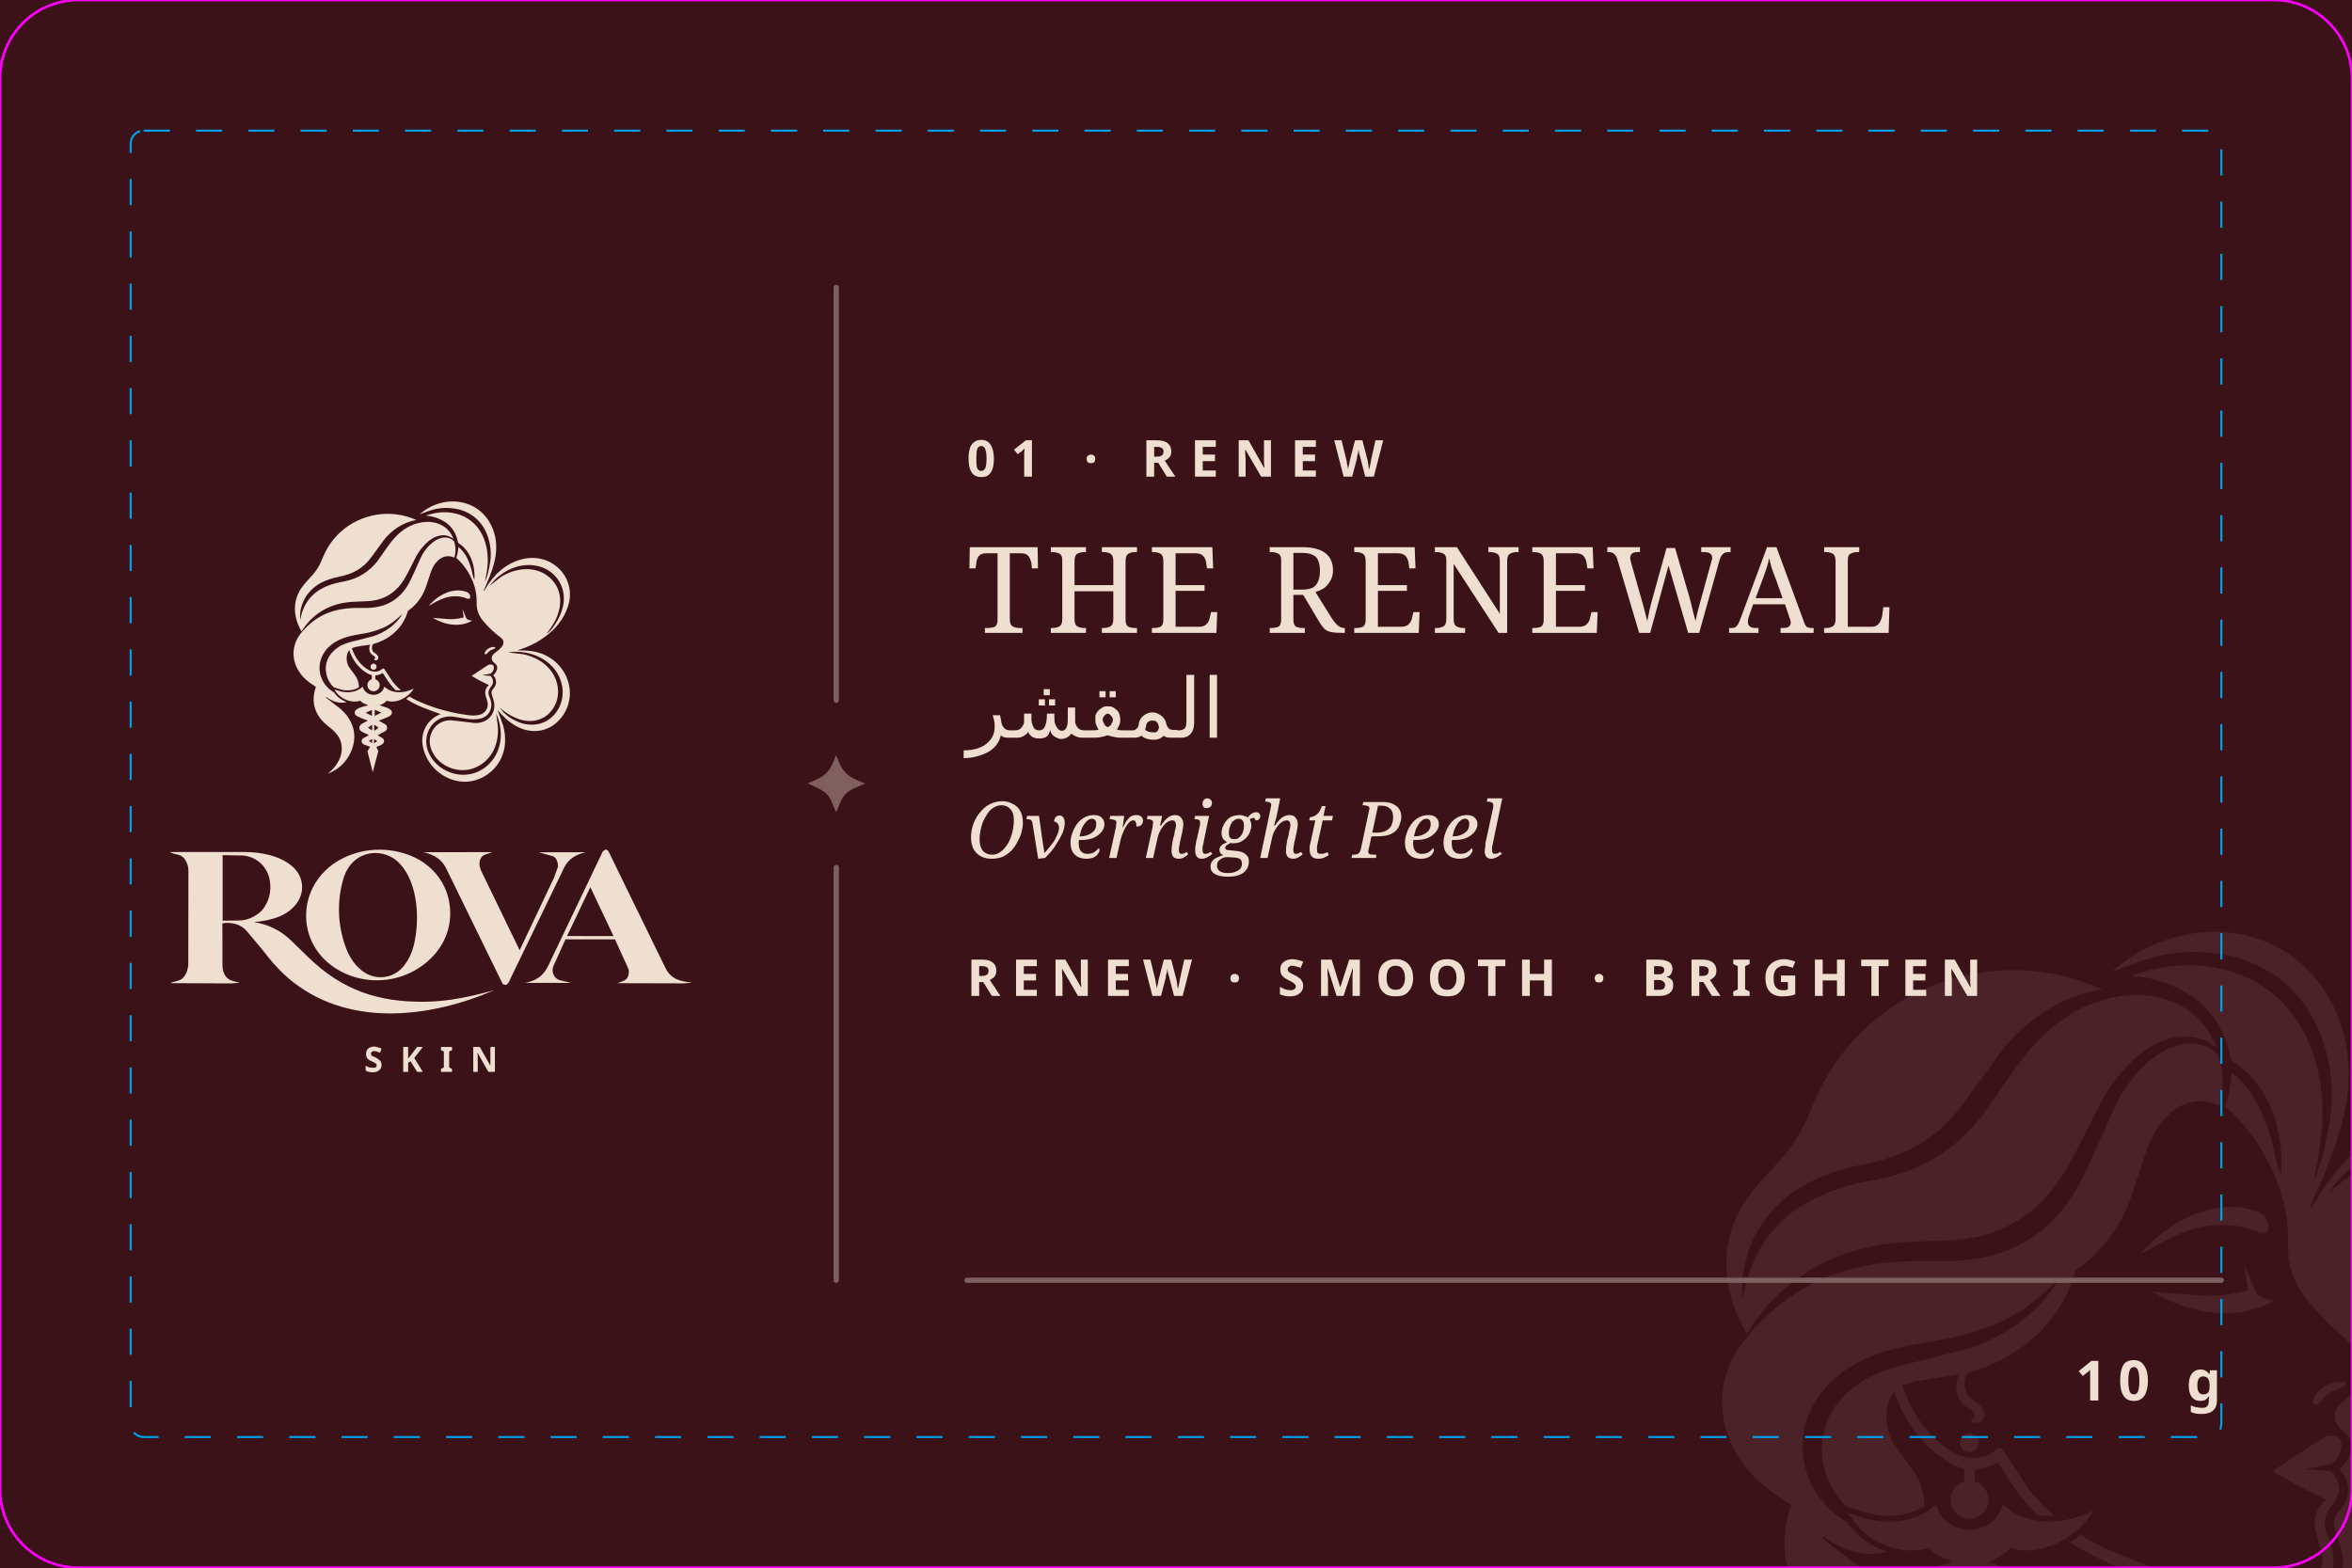
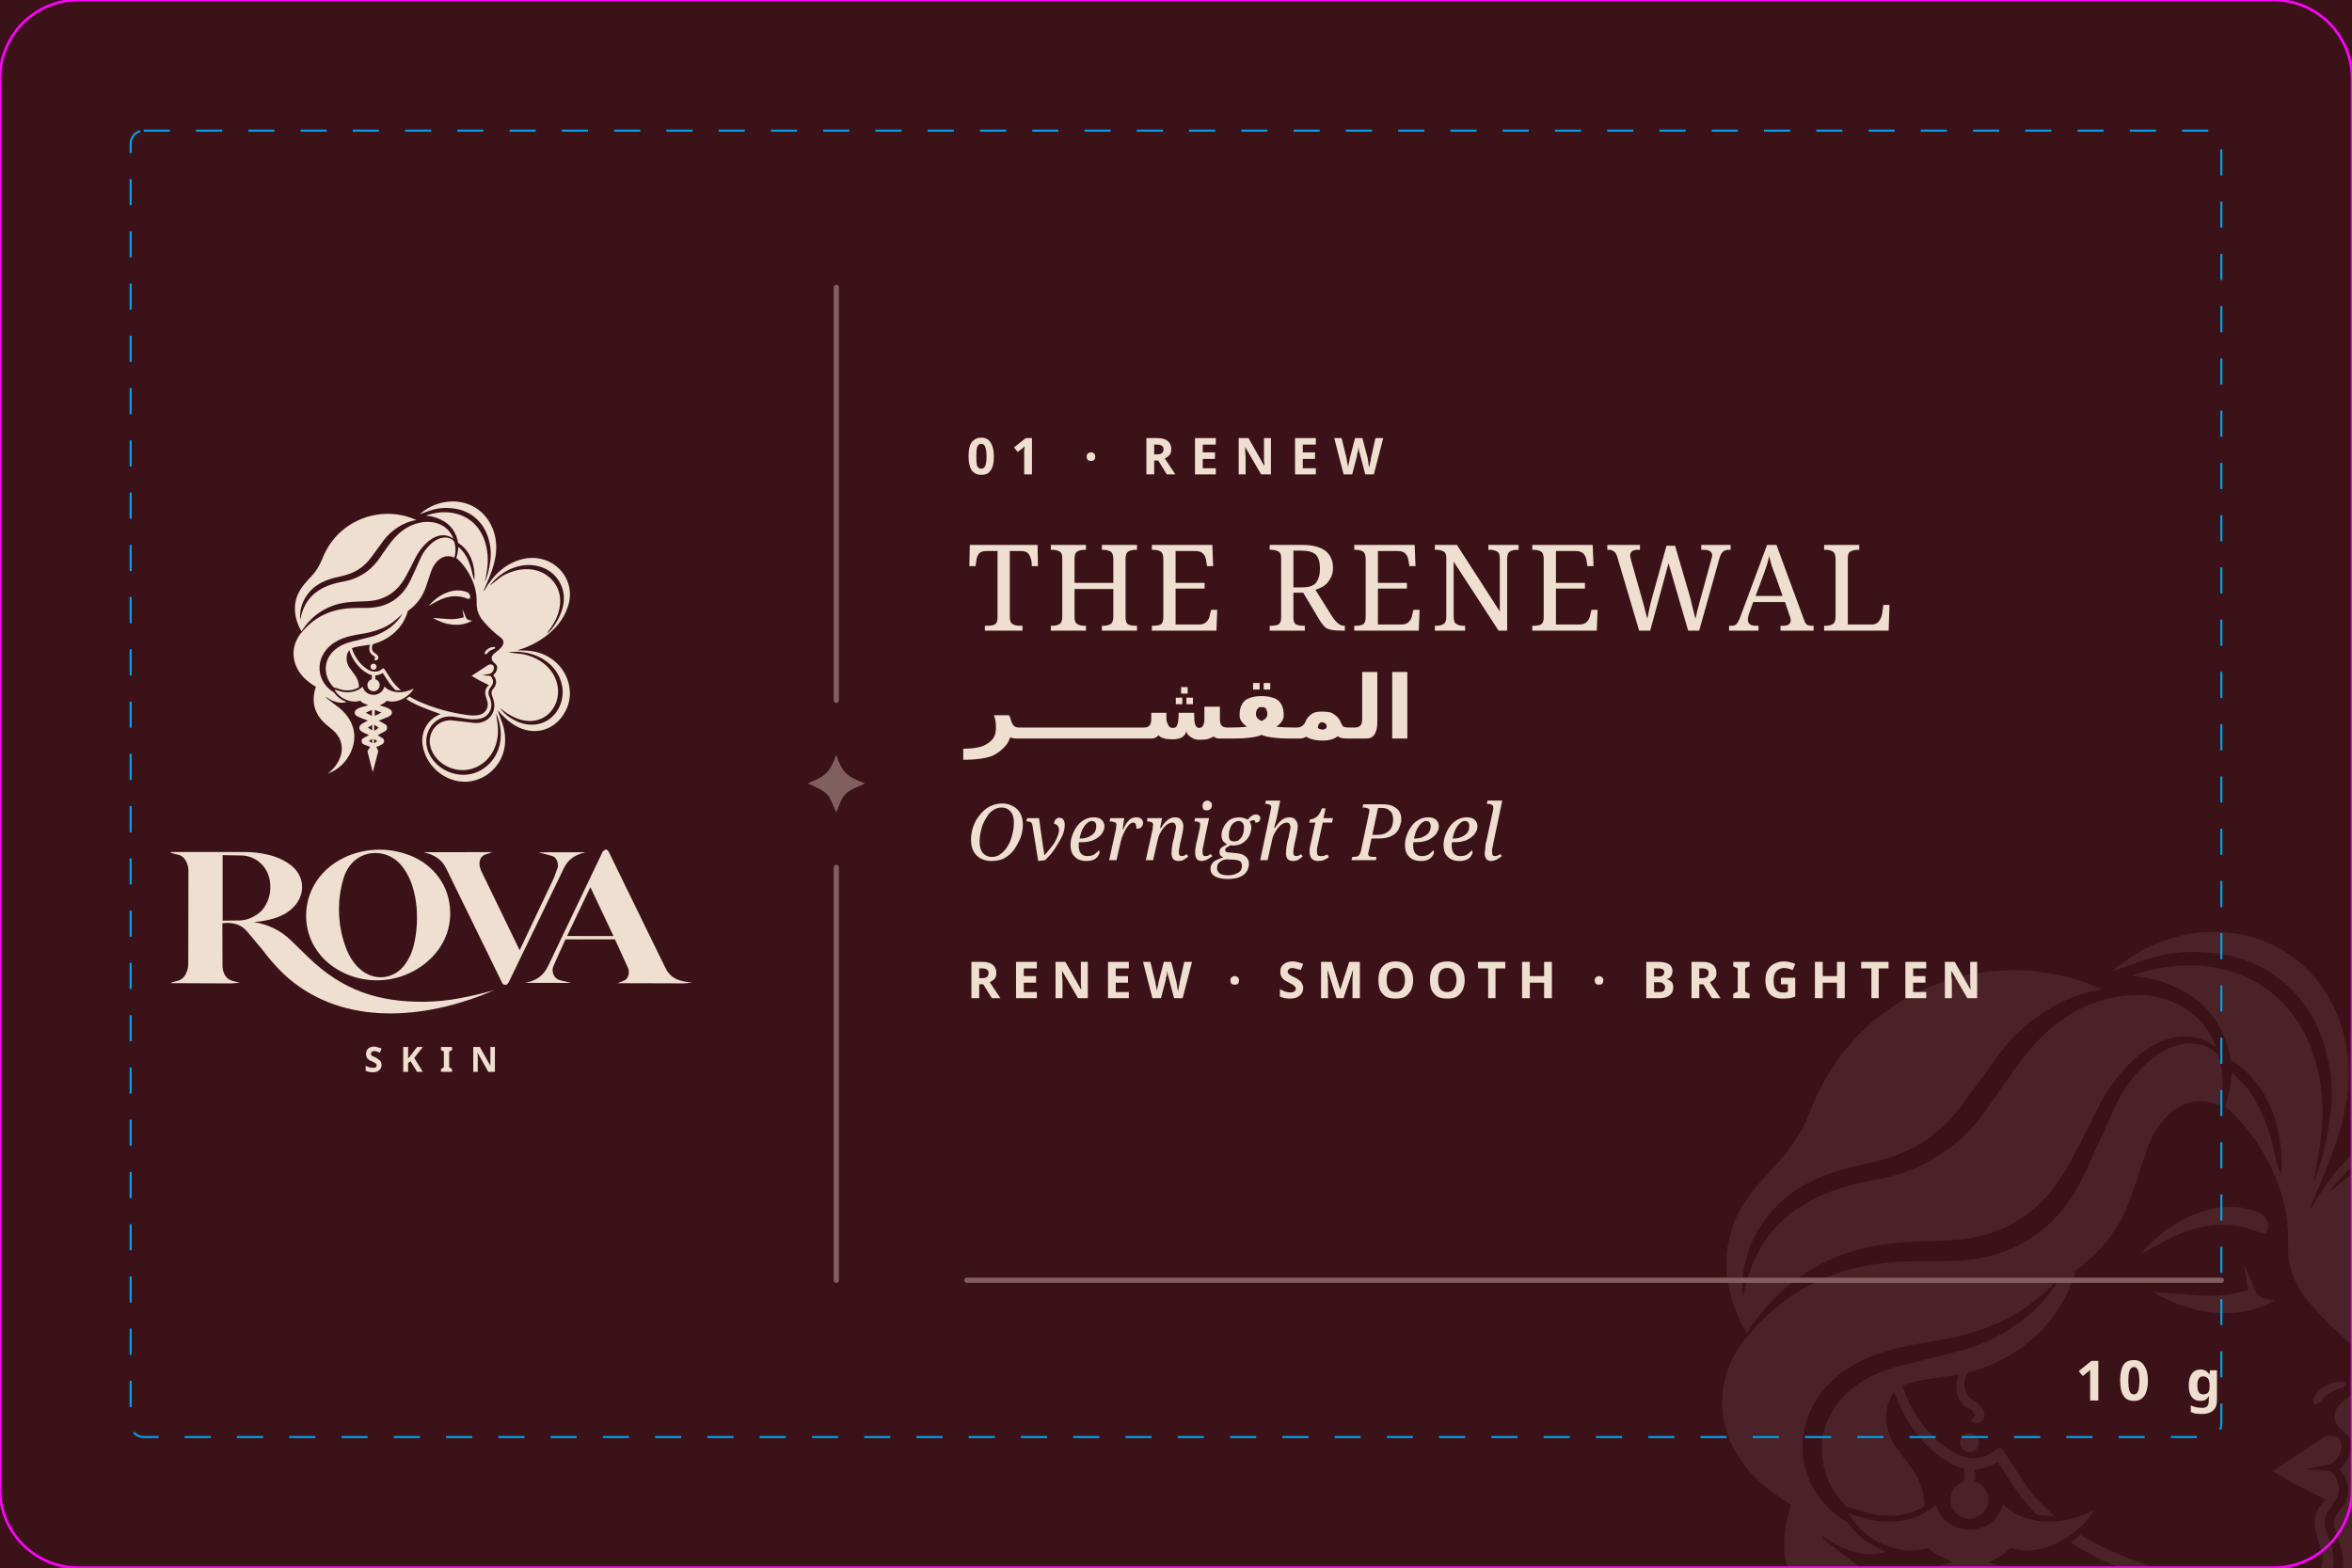
<svg xmlns="http://www.w3.org/2000/svg" width="90mm" height="60mm" viewBox="0 0 90 60">
  <defs>
    <clipPath id="clip0">
      <rect x="-3" y="-3" width="96" height="66" />
    </clipPath>
  </defs>
  <g id="Background">
    <rect x="-3" y="-3" width="96" height="66" fill="#3C1219" id="field" />
  </g>
  <g id="Watermark" clip-path="url(#clip0)">
    <g id="mark" fill="#4A2228" transform="translate(65.5 35) scale(0.08092)">
      <path d="M121.869 245.428C119.413 245.428 117.416 247.419 117.416 249.875C117.416 252.337 119.413 254.328 121.869 254.328C124.331 254.328 126.322 252.337 126.322 249.875C126.322 247.419 124.331 245.428 121.869 245.428" />
      <path d="M380.617 325.122C369.006 334.638 353.917 336.622 339.529 332.785C326.451 328.691 314.349 321.304 306.248 309.641C326.150 327.100 352.929 337.415 375.254 321.003C387.730 310.741 393.643 294.932 390.997 278.854C386.747 253.045 365.489 236.849 340.590 231.545L318.573 228.905C352.725 223.588 391.266 242.187 397.560 278.369C400.605 295.875 394.344 313.878 380.617 325.122M308.527 118.307L291.630 131.464C308.297 109.243 337.126 95.726 364.291 103.271C389.930 110.383 404.842 135.950 398.719 161.831C396.531 171.104 392.726 179.500 387.448 187.523C383.984 192.781 380.428 197.949 374.972 201.472C380.015 194.379 384.809 188.132 388.339 180.535C398.267 159.146 397.402 135.760 379.471 119.715C359.576 101.902 330.773 104.705 308.527 118.307M359.026 228.165C350.767 226.266 342.994 226.043 334.244 225.971C333.373 226.246 332.162 226.037 333.354 225.428C352.398 219.724 369.294 210.247 383.407 196.901C394.717 186.200 402.799 173.482 406.970 158.491C412.282 139.401 406.663 119.387 392.183 105.785C378.234 92.674 358.895 88.038 340.210 92.406C314.879 98.326 296.437 116.172 283.759 138.569C283.169 139.237 282.901 139.218 282.875 138.523L287.046 128.910C292.934 115.340 298.212 101.915 300.354 87.101C302.927 69.223 299.777 51.337 289.974 36.295C267.118 1.212 219.474 0.000 189.264 27.008L203.619 21.867C216.586 17.224 230.260 16.641 243.758 19.300C264.570 23.406 280.910 37.729 288.199 57.526C292.914 70.342 294.420 83.611 292.285 97.206C290.701 107.246 288.690 116.951 284.649 126.192C286.869 114.502 289.116 103.677 288.834 91.993C288.042 58.633 270.870 30.630 236.881 24.932C224.255 22.791 211.923 24.565 199.703 28.429C199.572 28.462 198.806 29.051 199.029 29.065L200.214 29.182C209.389 30.073 217.706 32.902 225.401 37.637C236.698 44.586 243.227 55.693 245.474 68.810C263.594 80.015 270.641 101.686 269.351 123.140C268.493 121.057 267.393 118.680 266.941 116.408C263.922 101.005 258.342 84.652 245.880 74.776C245.421 80.578 244.688 85.425 242.788 90.690C253.483 100.029 261.204 111.483 266.640 124.555C270.890 134.784 272.815 145.158 272.573 156.304C272.344 166.415 275.514 175.112 281.912 182.735C289.738 192.068 298.271 200.260 308.075 207.484C312.266 210.568 312.869 215.644 309.843 219.920C303.792 228.453 294.479 230.313 294.571 237.380C294.663 244.590 302.587 244.361 302.580 251.054C302.574 255.579 300.164 259.430 296.791 262.279C302.358 268.238 302.377 276.352 296.791 282.043C294.564 284.316 293.713 287.715 294.702 290.740L297.236 298.540C300.884 309.772 296.477 322.457 286.182 328.416C280.740 331.566 274.420 332.771 268.225 332.018L250.104 329.824L234.851 328.174C223.725 327.932 213.842 333.315 208.282 342.857C202.493 352.792 202.748 364.278 207.896 374.527C213.207 385.117 222.107 392.786 233.070 397.265C252.226 405.098 273.202 400.507 287.642 385.687C297.498 375.575 302.548 362.392 303.608 348.142C304.375 337.906 302.410 328.626 301.041 318.095C313.000 344.343 309.771 376.361 287.367 395.157C276.149 404.574 262.226 409.112 247.641 407.567C225.925 405.281 206.187 390.546 200.312 369.288C196.311 354.802 200.947 339.117 212.703 329.766C220.489 323.564 230.103 321.534 239.750 323.079L255.526 325.607C269.344 327.821 285.376 328.155 291.951 314.899C295.245 308.252 294.316 300.714 291.369 294.107C285.697 281.382 298.003 279.221 296.470 270.354C296.077 268.055 294.545 263.412 291.460 263.182L280.314 262.338L291.369 260.301C295.488 259.541 299.057 253.117 297.466 249.102C296.228 245.972 291.408 246.031 289.089 247.550L279.161 254.066L265.199 263.254L275.920 269.489L290.537 276.824C285.140 281.205 284.119 286.844 285.907 292.895L288.624 302.057C290.019 311.022 284.558 318.816 275.697 320.440C270.569 321.376 265.310 321.363 259.888 320.630C234.373 317.185 209.579 310.512 186.153 299.771C182.027 297.885 178.092 295.770 174.326 293.432C172.833 294.702 171.248 295.881 169.591 296.955C184.470 306.818 201.262 312.463 219.965 319.117C200.836 326.353 190.076 345.568 193.802 365.726C197.863 387.737 213.508 406.165 234.373 414.103C250.300 420.167 267.190 419.224 282.069 411.195C300.439 401.293 312.332 383.218 313.995 362.366C314.696 353.532 313.720 345.083 311.448 336.498L303.274 313.282C318.383 331.324 337.787 345.751 361.743 343.695C390.336 341.239 411.168 312.424 408.686 284.133C406.263 256.404 385.929 234.361 359.026 228.165" />
      <path d="M66.714 306.242L52.398 295.043C52.306 294.539 52.201 294.087 52.352 294.159L53.413 294.611C58.999 298.671 64.998 301.323 71.914 302.365C75.522 302.725 79.216 302.437 82.693 301.481C74.756 298.560 68.443 293.766 64.186 287.479C55.659 282.580 48.992 275.102 45.443 265.612C39.974 250.956 43.576 235.323 53.950 223.640C66.648 209.357 84.789 205.008 103.342 202.055C113.185 200.509 122.504 198.387 131.699 194.635C144.463 190.123 154.214 182.054 164.162 172.447C154.993 188.492 139.047 199.232 122.164 205.067L101.829 210.319C94.566 212.199 87.428 213.496 80.453 216.233C58.272 224.930 46.013 244.682 55.050 267.524C57.218 272.285 60.132 276.483 63.655 280.007L75.444 283.563C84.664 285.560 93.545 284.231 100.487 279.915C100.722 273.687 98.515 267.335 94.586 261.964L85.889 250.091C81.698 242.429 80.925 233.182 86.282 225.506C90.853 239.023 98.594 250.176 110.192 257.884C113.454 260.046 116.420 261.473 119.361 262.154L119.361 268.153C115.621 269.247 112.877 272.659 112.877 276.752C112.877 281.716 116.905 285.744 121.869 285.744C126.833 285.744 130.861 281.716 130.861 276.752C130.861 272.659 128.117 269.247 124.377 268.153L124.377 262.593C127.789 262.403 131.339 261.244 135.392 259.083C139.806 266.116 143.939 272.790 149.230 278.965C150.730 280.714 152.249 282.371 153.795 283.949C156.434 284.414 159.159 284.545 161.968 284.355C157.462 280.478 153.317 276.169 149.538 271.415L137.776 253.359C137.521 252.960 136.617 252.154 136.205 252.331L134.764 252.901C129.335 257.812 122.006 258.179 115.503 255.049C103.237 248.618 94.652 236.443 90.139 222.854C94.043 221.289 98.005 220.372 102.216 219.763L116.833 217.641C114.128 224.400 116.126 231.394 122.845 234.262L124.364 236.751C124.711 237.314 123.231 238.480 122.458 239.233C123.329 240.621 125.975 240.857 127.396 239.816C128.758 238.814 129.472 236.489 128.542 234.701C127.108 231.970 124.986 230.569 122.137 228.637C119.145 226.607 118.398 218.551 121.745 216.567C145.943 209.907 165.426 192.552 172.106 168.262C184.654 159.565 193.711 147.234 198.544 132.813L205.715 111.424C210.908 95.923 224.137 83.067 239.992 90.369C242.422 82.176 242.094 74.272 239.566 66.597C235.663 62.097 229.907 60.486 223.914 61.122C209.736 62.870 196.691 77.684 191.078 90.114L181.838 110.592C178.288 118.451 175.040 125.917 170.436 133.193C160.134 149.447 143.952 160.115 124.796 162.879C117.710 163.901 110.899 164.149 103.669 163.986C68.024 163.154 40.715 171.668 17.145 199.127C0.000 219.095 1.054 245.540 19.319 265.029C24.709 270.792 31.048 275.088 37.584 279.299C29.706 302.574 36.504 321.822 55.247 336.517C59.615 339.949 63.747 343.276 67.310 347.500C83.361 366.538 73.944 391.718 55.050 406.041C73.924 399.309 87.814 383.002 92.412 363.728C98.018 340.185 85.974 319.543 66.714 306.242" />
      <path d="M76.321 156.834C94.213 153.429 108.555 155.446 123.303 152.846C139.125 150.056 152.675 141.484 162.197 128.608C166.677 122.551 170.141 116.309 173.540 109.584L183.527 89.819C187.240 82.478 192.159 76.073 197.902 70.244C208.970 59.013 225.460 52.470 238.597 62.936C231.714 43.767 212.644 35.738 193.010 38.698C179.827 40.682 168.229 46.727 158.432 55.634C150.940 62.451 145.255 70.264 139.472 78.548L128.228 94.646C115.831 110.985 98.470 121.673 78.201 125.321C44.271 131.117 21.114 146.310 14.650 181.576C12.534 157.974 26.012 136.644 46.563 126.460C54.533 122.511 62.542 120.160 71.272 118.333C92.517 113.886 106.368 106.624 119.361 88.797L136.244 65.640C147.220 50.578 166.565 37.762 184.640 35.502C147.521 18.390 103.814 25.980 74.324 52.248C61.874 63.342 52.804 77.147 46.746 92.596C38.095 114.672 27.145 119.368 16.529 134.712C2.731 154.673 4.807 178.007 16.569 198.237C30.020 176.304 51.284 161.589 76.321 156.834" />
      <path d="M258.185 140.698C238.663 133.055 216.069 144.817 202.591 160.737C210.077 156.677 216.802 152.505 224.681 149.761C235.919 145.839 247.471 145.642 258.794 150.298C259.704 150.678 261.787 150.803 262.429 150.325C264.367 146.932 262.363 142.335 258.185 140.698" />
      <path d="M230.581 180.201L208.505 178.433C226.095 188.944 247.851 192.873 266.063 182.559C262.507 181.904 258.558 181.602 257.190 178.380L251.846 165.741L253.692 177.758C246.050 179.716 238.512 180.836 230.581 180.201" />
      <path d="M287.839 230.497C293.104 222.946 300.609 225.244 299.574 221.230C288.251 219.534 281.539 231.328 285.402 231.708C286.057 231.774 287.380 231.158 287.839 230.497" />
      <path d="M133.336 316.903L123.631 321.828L123.644 312.797L133.336 316.903M122.812 343.551L122.819 334.821C125.176 336.000 126.879 337.054 129.217 339.032C127.272 340.859 125.229 342.136 122.812 343.551M122.576 361.862L122.511 355.483L127.311 358.659L122.576 361.862M115.019 358.600L119.806 355.437L119.891 361.384L115.019 358.600M113.657 338.980L119.813 334.710L119.878 342.968L113.657 338.980M110.467 317.041L119.577 313.079L119.505 321.710L110.467 317.041M180.757 281.814C169.218 287.459 156.703 289.319 145.124 284.146C142.387 282.875 140.134 281.271 137.783 278.972C136.558 282.305 135.111 285.252 132.341 287.414C125.694 292.587 116.243 292.116 110.127 286.294C108.142 284.401 107.114 282.083 105.988 279.214C97.389 286.785 85.797 288.632 74.756 286.209L64.782 283.203C69.137 291.310 76.439 296.497 84.671 299.293C90.578 301.160 96.570 301.409 102.504 299.595C103.702 300.760 104.868 302.129 106.407 302.810L114.108 306.222L104.285 308.888C101.548 309.634 99.020 310.872 96.721 312.496C95.136 313.609 94.278 315.535 94.403 317.355C94.527 319.084 95.542 320.977 97.265 321.809L103.676 324.913L113.539 328.691C108.725 331.259 101.620 333.846 101.115 338.476C100.703 342.333 103.722 344.605 107.507 346.328L115.110 349.799L106.813 354.403C105.045 355.385 104.174 357.415 104.468 359.367C104.704 360.945 105.759 362.766 107.533 363.447L116.957 367.062L112.982 373.362L120.716 404.083L128.778 373.394L125.962 367.049C130.808 365.117 137.416 363.434 137.305 358.450C137.272 356.865 136.336 355.071 134.803 354.167L127.783 350.028L138.634 344.278C140.527 343.276 141.594 341.272 141.712 339.314C141.843 337.297 140.972 335.155 139.093 334.101L129.446 328.711L142.943 323.302C144.417 322.706 145.799 321.750 146.958 320.748C149.420 318.626 149.322 314.991 146.833 312.889C145.150 311.474 143.120 310.315 140.979 309.601L130.834 306.222C135.000 304.618 138.372 302.646 141.228 299.614C155.550 304.290 173.134 294.578 180.757 281.814" />
    </g>
  </g>
  <g id="Logo">
    <g id="mark-2" fill="#EFDFD0" transform="translate(11.103 18.976) scale(0.02618)">
      <path d="M121.869 245.428C119.413 245.428 117.416 247.419 117.416 249.875C117.416 252.337 119.413 254.328 121.869 254.328C124.331 254.328 126.322 252.337 126.322 249.875C126.322 247.419 124.331 245.428 121.869 245.428" />
      <path d="M380.617 325.122C369.006 334.638 353.917 336.622 339.529 332.785C326.451 328.691 314.349 321.304 306.248 309.641C326.150 327.100 352.929 337.415 375.254 321.003C387.730 310.741 393.643 294.932 390.997 278.854C386.747 253.045 365.489 236.849 340.590 231.545L318.573 228.905C352.725 223.588 391.266 242.187 397.560 278.369C400.605 295.875 394.344 313.878 380.617 325.122M308.527 118.307L291.630 131.464C308.297 109.243 337.126 95.726 364.291 103.271C389.930 110.383 404.842 135.950 398.719 161.831C396.531 171.104 392.726 179.500 387.448 187.523C383.984 192.781 380.428 197.949 374.972 201.472C380.015 194.379 384.809 188.132 388.339 180.535C398.267 159.146 397.402 135.760 379.471 119.715C359.576 101.902 330.773 104.705 308.527 118.307M359.026 228.165C350.767 226.266 342.994 226.043 334.244 225.971C333.373 226.246 332.162 226.037 333.354 225.428C352.398 219.724 369.294 210.247 383.407 196.901C394.717 186.200 402.799 173.482 406.970 158.491C412.282 139.401 406.663 119.387 392.183 105.785C378.234 92.674 358.895 88.038 340.210 92.406C314.879 98.326 296.437 116.172 283.759 138.569C283.169 139.237 282.901 139.218 282.875 138.523L287.046 128.910C292.934 115.340 298.212 101.915 300.354 87.101C302.927 69.223 299.777 51.337 289.974 36.295C267.118 1.212 219.474 0.000 189.264 27.008L203.619 21.867C216.586 17.224 230.260 16.641 243.758 19.300C264.570 23.406 280.910 37.729 288.199 57.526C292.914 70.342 294.420 83.611 292.285 97.206C290.701 107.246 288.690 116.951 284.649 126.192C286.869 114.502 289.116 103.677 288.834 91.993C288.042 58.633 270.870 30.630 236.881 24.932C224.255 22.791 211.923 24.565 199.703 28.429C199.572 28.462 198.806 29.051 199.029 29.065L200.214 29.182C209.389 30.073 217.706 32.902 225.401 37.637C236.698 44.586 243.227 55.693 245.474 68.810C263.594 80.015 270.641 101.686 269.351 123.140C268.493 121.057 267.393 118.680 266.941 116.408C263.922 101.005 258.342 84.652 245.880 74.776C245.421 80.578 244.688 85.425 242.788 90.690C253.483 100.029 261.204 111.483 266.640 124.555C270.890 134.784 272.815 145.158 272.573 156.304C272.344 166.415 275.514 175.112 281.912 182.735C289.738 192.068 298.271 200.260 308.075 207.484C312.266 210.568 312.869 215.644 309.843 219.920C303.792 228.453 294.479 230.313 294.571 237.380C294.663 244.590 302.587 244.361 302.580 251.054C302.574 255.579 300.164 259.430 296.791 262.279C302.358 268.238 302.377 276.352 296.791 282.043C294.564 284.316 293.713 287.715 294.702 290.740L297.236 298.540C300.884 309.772 296.477 322.457 286.182 328.416C280.740 331.566 274.420 332.771 268.225 332.018L250.104 329.824L234.851 328.174C223.725 327.932 213.842 333.315 208.282 342.857C202.493 352.792 202.748 364.278 207.896 374.527C213.207 385.117 222.107 392.786 233.070 397.265C252.226 405.098 273.202 400.507 287.642 385.687C297.498 375.575 302.548 362.392 303.608 348.142C304.375 337.906 302.410 328.626 301.041 318.095C313.000 344.343 309.771 376.361 287.367 395.157C276.149 404.574 262.226 409.112 247.641 407.567C225.925 405.281 206.187 390.546 200.312 369.288C196.311 354.802 200.947 339.117 212.703 329.766C220.489 323.564 230.103 321.534 239.750 323.079L255.526 325.607C269.344 327.821 285.376 328.155 291.951 314.899C295.245 308.252 294.316 300.714 291.369 294.107C285.697 281.382 298.003 279.221 296.470 270.354C296.077 268.055 294.545 263.412 291.460 263.182L280.314 262.338L291.369 260.301C295.488 259.541 299.057 253.117 297.466 249.102C296.228 245.972 291.408 246.031 289.089 247.550L279.161 254.066L265.199 263.254L275.920 269.489L290.537 276.824C285.140 281.205 284.119 286.844 285.907 292.895L288.624 302.057C290.019 311.022 284.558 318.816 275.697 320.440C270.569 321.376 265.310 321.363 259.888 320.630C234.373 317.185 209.579 310.512 186.153 299.771C182.027 297.885 178.092 295.770 174.326 293.432C172.833 294.702 171.248 295.881 169.591 296.955C184.470 306.818 201.262 312.463 219.965 319.117C200.836 326.353 190.076 345.568 193.802 365.726C197.863 387.737 213.508 406.165 234.373 414.103C250.300 420.167 267.190 419.224 282.069 411.195C300.439 401.293 312.332 383.218 313.995 362.366C314.696 353.532 313.720 345.083 311.448 336.498L303.274 313.282C318.383 331.324 337.787 345.751 361.743 343.695C390.336 341.239 411.168 312.424 408.686 284.133C406.263 256.404 385.929 234.361 359.026 228.165" />
      <path d="M66.714 306.242L52.398 295.043C52.306 294.539 52.201 294.087 52.352 294.159L53.413 294.611C58.999 298.671 64.998 301.323 71.914 302.365C75.522 302.725 79.216 302.437 82.693 301.481C74.756 298.560 68.443 293.766 64.186 287.479C55.659 282.580 48.992 275.102 45.443 265.612C39.974 250.956 43.576 235.323 53.950 223.640C66.648 209.357 84.789 205.008 103.342 202.055C113.185 200.509 122.504 198.387 131.699 194.635C144.463 190.123 154.214 182.054 164.162 172.447C154.993 188.492 139.047 199.232 122.164 205.067L101.829 210.319C94.566 212.199 87.428 213.496 80.453 216.233C58.272 224.930 46.013 244.682 55.050 267.524C57.218 272.285 60.132 276.483 63.655 280.007L75.444 283.563C84.664 285.560 93.545 284.231 100.487 279.915C100.722 273.687 98.515 267.335 94.586 261.964L85.889 250.091C81.698 242.429 80.925 233.182 86.282 225.506C90.853 239.023 98.594 250.176 110.192 257.884C113.454 260.046 116.420 261.473 119.361 262.154L119.361 268.153C115.621 269.247 112.877 272.659 112.877 276.752C112.877 281.716 116.905 285.744 121.869 285.744C126.833 285.744 130.861 281.716 130.861 276.752C130.861 272.659 128.117 269.247 124.377 268.153L124.377 262.593C127.789 262.403 131.339 261.244 135.392 259.083C139.806 266.116 143.939 272.790 149.230 278.965C150.730 280.714 152.249 282.371 153.795 283.949C156.434 284.414 159.159 284.545 161.968 284.355C157.462 280.478 153.317 276.169 149.538 271.415L137.776 253.359C137.521 252.960 136.617 252.154 136.205 252.331L134.764 252.901C129.335 257.812 122.006 258.179 115.503 255.049C103.237 248.618 94.652 236.443 90.139 222.854C94.043 221.289 98.005 220.372 102.216 219.763L116.833 217.641C114.128 224.400 116.126 231.394 122.845 234.262L124.364 236.751C124.711 237.314 123.231 238.480 122.458 239.233C123.329 240.621 125.975 240.857 127.396 239.816C128.758 238.814 129.472 236.489 128.542 234.701C127.108 231.970 124.986 230.569 122.137 228.637C119.145 226.607 118.398 218.551 121.745 216.567C145.943 209.907 165.426 192.552 172.106 168.262C184.654 159.565 193.711 147.234 198.544 132.813L205.715 111.424C210.908 95.923 224.137 83.067 239.992 90.369C242.422 82.176 242.094 74.272 239.566 66.597C235.663 62.097 229.907 60.486 223.914 61.122C209.736 62.870 196.691 77.684 191.078 90.114L181.838 110.592C178.288 118.451 175.040 125.917 170.436 133.193C160.134 149.447 143.952 160.115 124.796 162.879C117.710 163.901 110.899 164.149 103.669 163.986C68.024 163.154 40.715 171.668 17.145 199.127C0.000 219.095 1.054 245.540 19.319 265.029C24.709 270.792 31.048 275.088 37.584 279.299C29.706 302.574 36.504 321.822 55.247 336.517C59.615 339.949 63.747 343.276 67.310 347.500C83.361 366.538 73.944 391.718 55.050 406.041C73.924 399.309 87.814 383.002 92.412 363.728C98.018 340.185 85.974 319.543 66.714 306.242" />
      <path d="M76.321 156.834C94.213 153.429 108.555 155.446 123.303 152.846C139.125 150.056 152.675 141.484 162.197 128.608C166.677 122.551 170.141 116.309 173.540 109.584L183.527 89.819C187.240 82.478 192.159 76.073 197.902 70.244C208.970 59.013 225.460 52.470 238.597 62.936C231.714 43.767 212.644 35.738 193.010 38.698C179.827 40.682 168.229 46.727 158.432 55.634C150.940 62.451 145.255 70.264 139.472 78.548L128.228 94.646C115.831 110.985 98.470 121.673 78.201 125.321C44.271 131.117 21.114 146.310 14.650 181.576C12.534 157.974 26.012 136.644 46.563 126.460C54.533 122.511 62.542 120.160 71.272 118.333C92.517 113.886 106.368 106.624 119.361 88.797L136.244 65.640C147.220 50.578 166.565 37.762 184.640 35.502C147.521 18.390 103.814 25.980 74.324 52.248C61.874 63.342 52.804 77.147 46.746 92.596C38.095 114.672 27.145 119.368 16.529 134.712C2.731 154.673 4.807 178.007 16.569 198.237C30.020 176.304 51.284 161.589 76.321 156.834" />
      <path d="M258.185 140.698C238.663 133.055 216.069 144.817 202.591 160.737C210.077 156.677 216.802 152.505 224.681 149.761C235.919 145.839 247.471 145.642 258.794 150.298C259.704 150.678 261.787 150.803 262.429 150.325C264.367 146.932 262.363 142.335 258.185 140.698" />
      <path d="M230.581 180.201L208.505 178.433C226.095 188.944 247.851 192.873 266.063 182.559C262.507 181.904 258.558 181.602 257.190 178.380L251.846 165.741L253.692 177.758C246.050 179.716 238.512 180.836 230.581 180.201" />
      <path d="M287.839 230.497C293.104 222.946 300.609 225.244 299.574 221.230C288.251 219.534 281.539 231.328 285.402 231.708C286.057 231.774 287.380 231.158 287.839 230.497" />
      <path d="M133.336 316.903L123.631 321.828L123.644 312.797L133.336 316.903M122.812 343.551L122.819 334.821C125.176 336.000 126.879 337.054 129.217 339.032C127.272 340.859 125.229 342.136 122.812 343.551M122.576 361.862L122.511 355.483L127.311 358.659L122.576 361.862M115.019 358.600L119.806 355.437L119.891 361.384L115.019 358.600M113.657 338.980L119.813 334.710L119.878 342.968L113.657 338.980M110.467 317.041L119.577 313.079L119.505 321.710L110.467 317.041M180.757 281.814C169.218 287.459 156.703 289.319 145.124 284.146C142.387 282.875 140.134 281.271 137.783 278.972C136.558 282.305 135.111 285.252 132.341 287.414C125.694 292.587 116.243 292.116 110.127 286.294C108.142 284.401 107.114 282.083 105.988 279.214C97.389 286.785 85.797 288.632 74.756 286.209L64.782 283.203C69.137 291.310 76.439 296.497 84.671 299.293C90.578 301.160 96.570 301.409 102.504 299.595C103.702 300.760 104.868 302.129 106.407 302.810L114.108 306.222L104.285 308.888C101.548 309.634 99.020 310.872 96.721 312.496C95.136 313.609 94.278 315.535 94.403 317.355C94.527 319.084 95.542 320.977 97.265 321.809L103.676 324.913L113.539 328.691C108.725 331.259 101.620 333.846 101.115 338.476C100.703 342.333 103.722 344.605 107.507 346.328L115.110 349.799L106.813 354.403C105.045 355.385 104.174 357.415 104.468 359.367C104.704 360.945 105.759 362.766 107.533 363.447L116.957 367.062L112.982 373.362L120.716 404.083L128.778 373.394L125.962 367.049C130.808 365.117 137.416 363.434 137.305 358.450C137.272 356.865 136.336 355.071 134.803 354.167L127.783 350.028L138.634 344.278C140.527 343.276 141.594 341.272 141.712 339.314C141.843 337.297 140.972 335.155 139.093 334.101L129.446 328.711L142.943 323.302C144.417 322.706 145.799 321.750 146.958 320.748C149.420 318.626 149.322 314.991 146.833 312.889C145.150 311.474 143.120 310.315 140.979 309.601L130.834 306.222C135.000 304.618 138.372 302.646 141.228 299.614C155.550 304.290 173.134 294.578 180.757 281.814" />
    </g>
    <g id="wordmark" fill="#EFDFD0" transform="translate(6.5 32.396) scale(0.051751)">
      <path d="M67.868 47.511C73.248 41.317 75.140 33.602 73.979 25.712C72.458 15.373 64.584 7.684 54.121 6.701L39.013 6.428L39.016 54.878L51.190 54.747C57.472 54.682 63.233 51.934 67.868 47.511M239.830 106.297C193.351 126.408 134.495 133.922 91.493 100.605C82.191 93.397 74.808 84.818 67.721 75.539L56.998 62.747C52.567 57.459 45.619 55.784 38.823 56.857L38.913 88.482C38.923 92.219 40.581 96.372 43.728 98.294C46.062 99.717 48.830 99.959 51.733 100.796L45.151 101.297L0.270 101.099C3.553 99.553 7.087 99.813 9.670 97.226C12.406 94.489 13.612 90.351 13.620 86.203L13.726 17.871C13.731 14.338 12.344 10.779 10.169 8.376C7.452 5.373 3.674 6.335 0.000 4.130L54.571 4.097C67.253 4.089 81.256 6.706 90.664 14.853C98.642 21.762 100.103 33.038 94.071 41.654C87.028 51.710 74.489 54.824 62.111 55.961C72.404 57.536 81.727 61.931 89.285 69.263L102.429 82.013C127.316 106.153 153.821 115.296 188.784 114.861C206.238 114.645 222.419 111.030 239.830 106.297" />
      <path d="M173.738 87.427C176.967 83.030 179.052 78.390 180.338 73.169C185.011 54.229 183.467 27.439 170.279 12.987C161.471 3.338 146.461 1.948 136.536 10.525C132.336 14.156 129.678 19.086 128.121 24.523C123.438 40.879 124.133 58.414 129.964 74.365C132.560 81.468 136.441 87.641 142.261 92.052C152.398 99.730 166.100 97.821 173.738 87.427M121.670 89.571C108.966 81.115 101.253 67.731 100.765 52.747C100.180 34.788 109.910 18.762 125.486 10.013C141.788 0.854 161.731 0.000 178.835 7.156C192.705 12.962 202.674 24.729 205.909 38.082C209.736 53.867 205.562 69.157 194.957 80.721C176.298 101.068 144.896 105.026 121.670 89.571" />
      <path d="M328.040 66.288L310.912 30.102L293.671 66.275L328.040 66.288M338.842 90.062L329.123 68.717L292.495 68.730L283.710 88.215C281.762 92.533 283.941 97.803 288.409 98.912L296.543 100.935L262.606 100.888C270.599 99.499 276.258 95.726 279.747 88.279L320.124 3.659L322.114 2.311C322.636 1.956 324.062 3.060 324.381 3.711L357.321 71.244L366.444 89.854C370.697 98.531 377.774 99.810 386.466 100.760L379.933 101.259L330.963 101.133C333.760 99.892 336.231 99.542 337.751 97.824C339.200 96.187 339.975 92.546 338.842 90.062" />
      <path d="M282.423 6.968L272.601 4.331L307.299 4.267C300.328 5.993 294.693 9.153 291.530 15.692L250.594 100.345C250.216 101.128 249.374 101.941 248.862 102.260C248.252 102.641 246.292 102.111 245.934 101.377L204.288 16.207C200.871 9.223 195.217 6.114 187.603 4.256L238.340 4.210C234.941 5.738 231.660 5.635 229.926 8.667C228.307 11.500 228.814 15.208 230.322 18.324L258.636 76.761L284.147 22.895L286.973 14.989C286.993 11.737 286.039 7.939 282.423 6.968" />
    </g>
    <text x="16.5" y="41.024" font-family="Syne" font-size="1.333" font-weight="700" letter-spacing="0.64" text-anchor="middle" fill="#EFDFD0" id="skin">SKIN</text>
  </g>
  <g id="Rules">
    <line x1="32" y1="11" x2="32" y2="26.8" stroke="#80605F" stroke-width="0.2" stroke-linecap="round" />
    <g id="sparkle" fill="#80605F" transform="translate(30.9 28.9) scale(0.101819)">
      <path d="M10.754 21.493C9.524 19.081 8.885 16.151 7.095 14.510C5.113 12.691 2.390 11.714 0.000 10.620C6.749 7.980 8.192 6.786 10.758 0.000C13.154 6.594 14.735 8.025 21.607 10.670C19.248 11.820 16.418 12.628 14.468 14.441C12.639 16.141 11.950 18.967 10.754 21.493" />
    </g>
    <line x1="32" y1="33.2" x2="32" y2="49" stroke="#80605F" stroke-width="0.2" stroke-linecap="round" />
    <line x1="37" y1="49" x2="85" y2="49" stroke="#80605F" stroke-width="0.2" stroke-linecap="round" />
  </g>
  <g id="Text">
-     <text x="37" y="18.243" font-family="Syne" font-size="1.94" font-weight="700" letter-spacing="0.582" text-anchor="start" fill="#EFDFD0" id="step">01 · RENEW</text>
-     <text x="37" y="24.221" font-family="Georgia" font-size="4.586" letter-spacing="0.229" text-anchor="start" fill="#EFDFD0" id="name">THE RENEWAL</text>
-     <text x="37" y="32.834" font-family="Georgia" font-size="2.999" font-style="italic" text-anchor="start" fill="#EFDFD0" id="descriptor">Overnight Peel</text>
-     <text x="37" y="38.118" font-family="Syne" font-size="1.94" font-weight="700" letter-spacing="0.427" text-anchor="start" fill="#EFDFD0" id="benefits_caps">RENEW · SMOOTH · BRIGHTEN</text>
+     <text x="37" y="18.158" font-family="Syne" font-size="1.94" font-weight="700" letter-spacing="0.582" text-anchor="start" fill="#EFDFD0" id="step">01 · RENEW</text>
+     <text x="37" y="24.135" font-family="Georgia" font-size="4.586" letter-spacing="0.229" text-anchor="start" fill="#EFDFD0" id="name">THE RENEWAL</text>
+     <text x="37" y="32.919" font-family="Georgia" font-size="2.999" font-style="italic" text-anchor="start" fill="#EFDFD0" id="descriptor">Overnight Peel</text>
+     <text x="37" y="38.204" font-family="Syne" font-size="1.94" font-weight="700" letter-spacing="0.427" text-anchor="start" fill="#EFDFD0" id="benefits_caps">RENEW · SMOOTH · BRIGHTEN</text>
    <text x="85" y="53.6" font-family="Syne" font-size="2.117" font-weight="700" letter-spacing="0.423" text-anchor="end" fill="#EFDFD0" id="size">10 g</text>
  </g>
  <g id="Arabic">
-     <text x="37" y="28.233" font-family="Amiri" font-size="3.175" text-anchor="start" fill="#EFDFD0" id="arabic" xml:lang="ar">المقشر</text>
+     <text x="37" y="28.267" font-family="Amiri" font-size="3.351" font-weight="700" text-anchor="start" fill="#EFDFD0" id="arabic" xml:lang="ar">المقشــــر</text>
  </g>
  <g id="Dieline">
    <rect x="0" y="0" width="90" height="60" rx="3" fill="none" stroke="#FF00FF" stroke-width="0.1" id="CutContour" />
    <rect x="5" y="5" width="80" height="50" rx="0.5" fill="none" stroke="#00A0E9" stroke-width="0.08" stroke-dasharray="1 1" id="SafeArea" />
  </g>
</svg>
